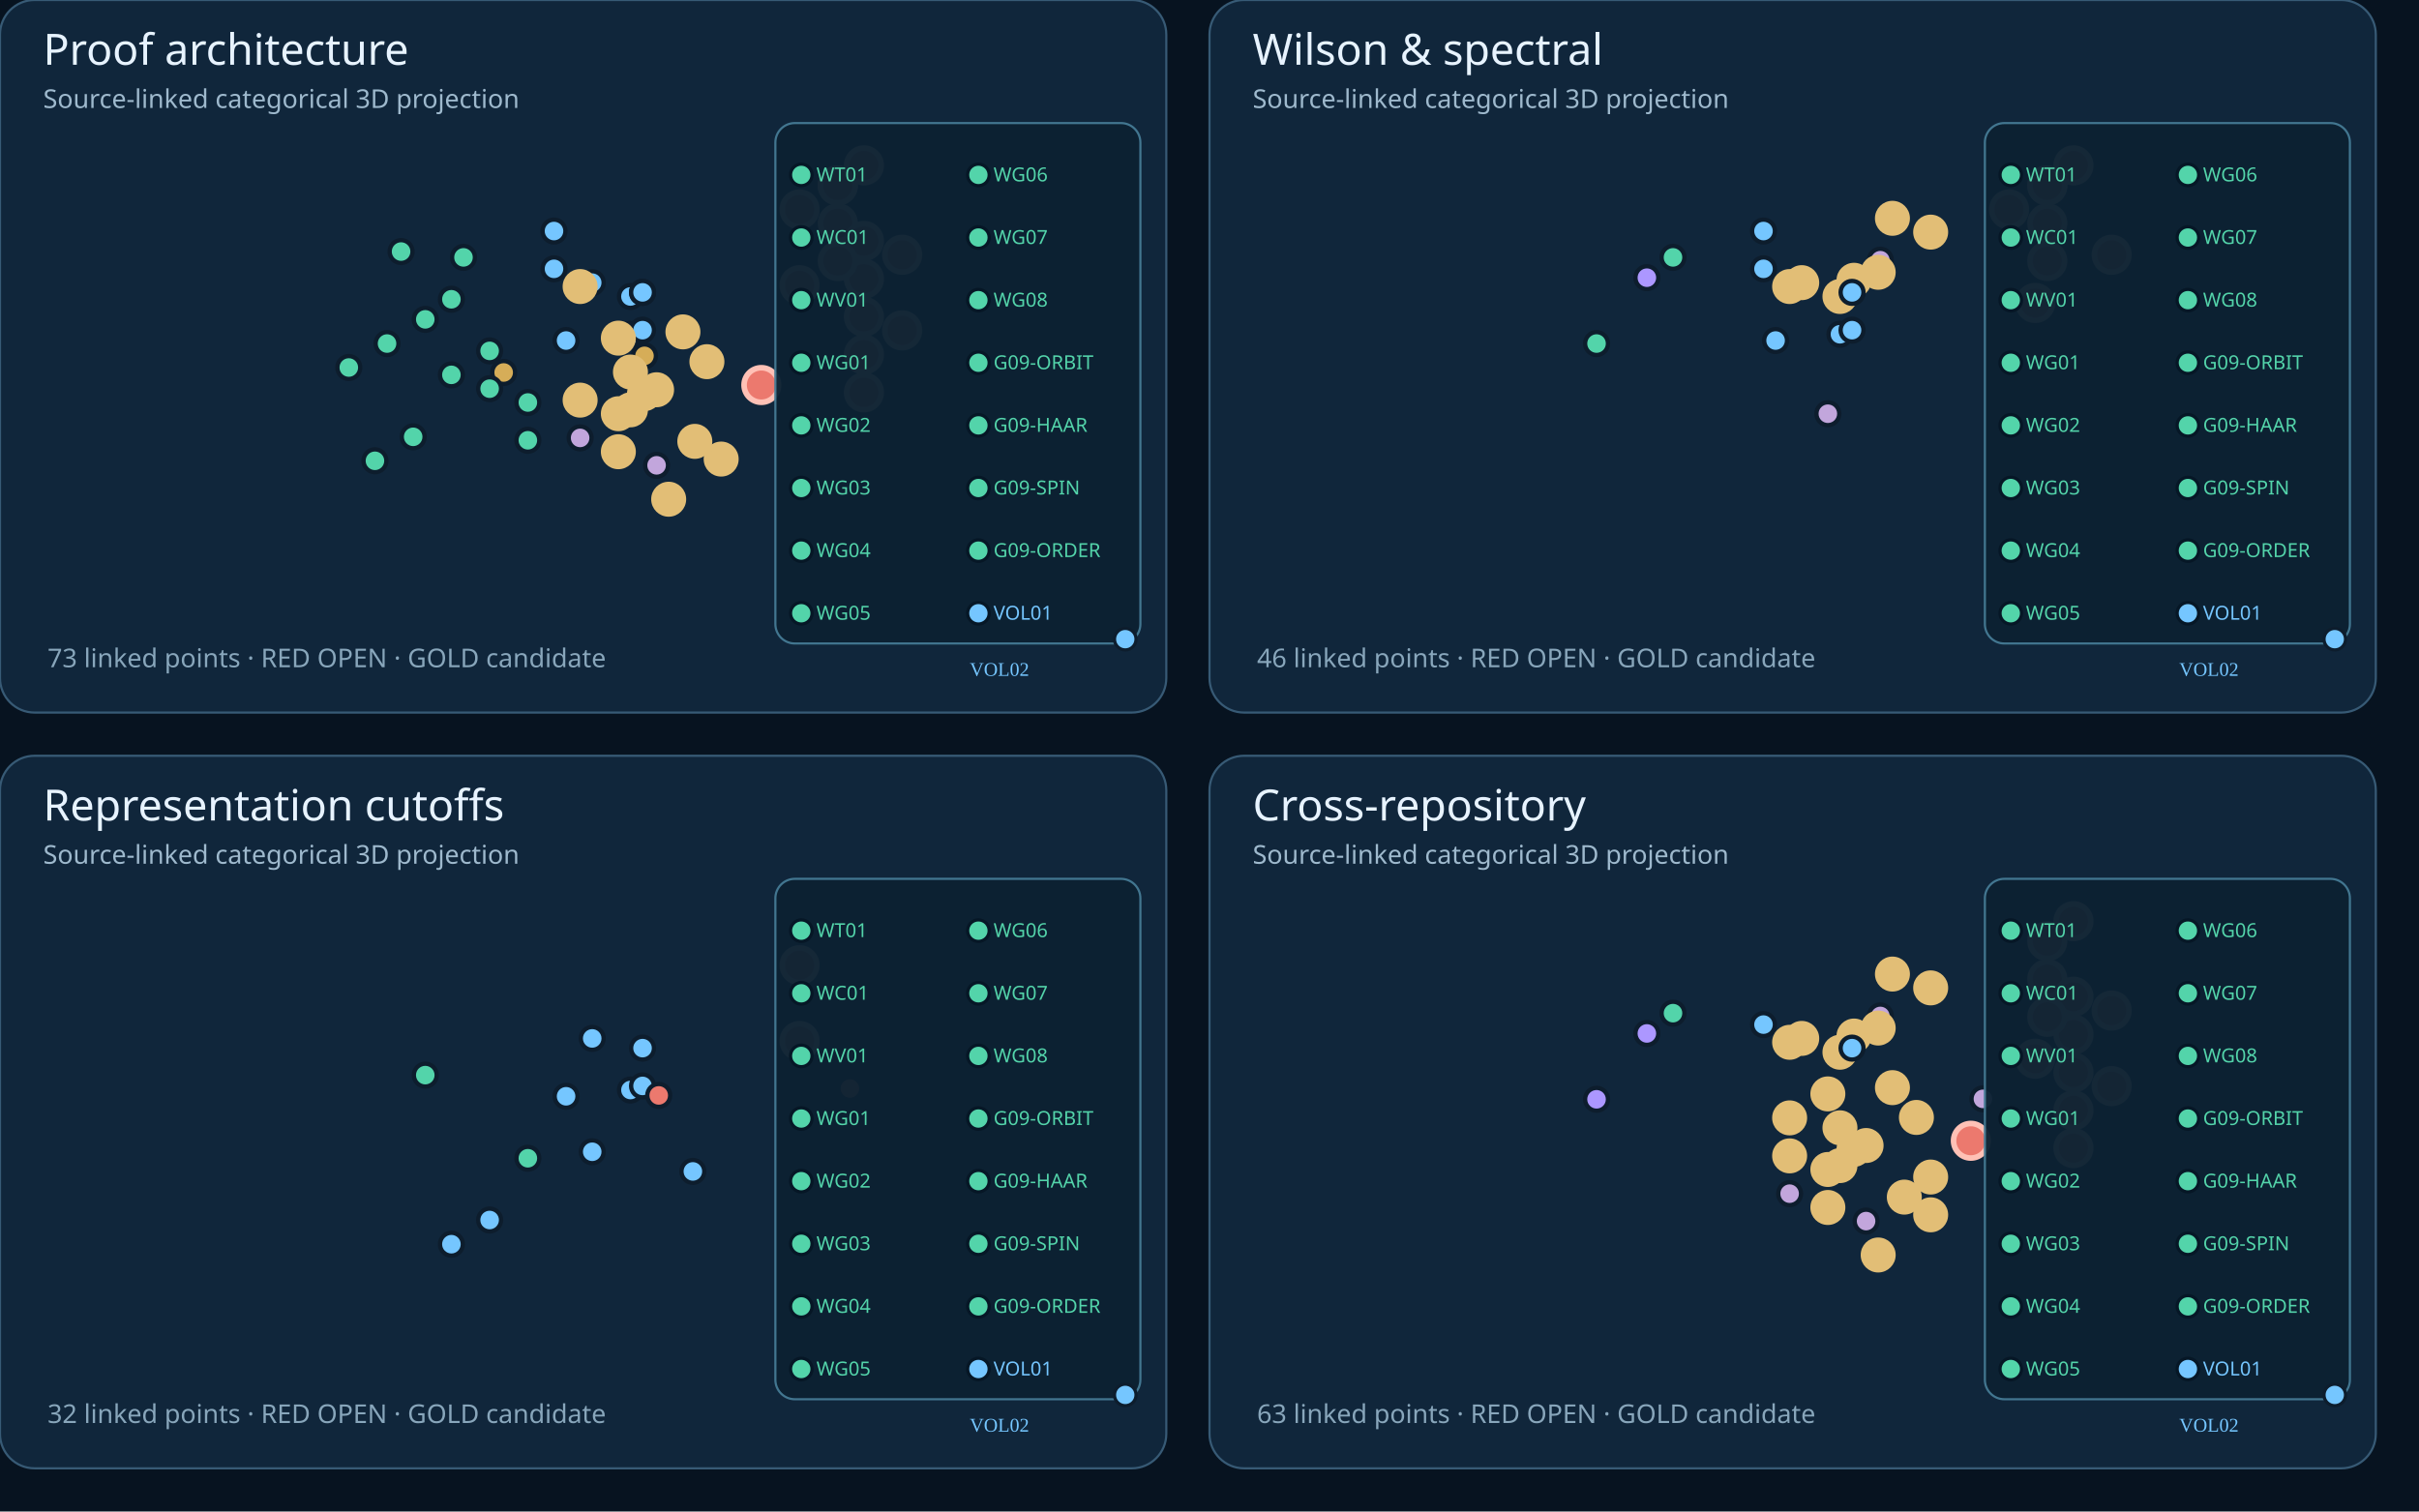
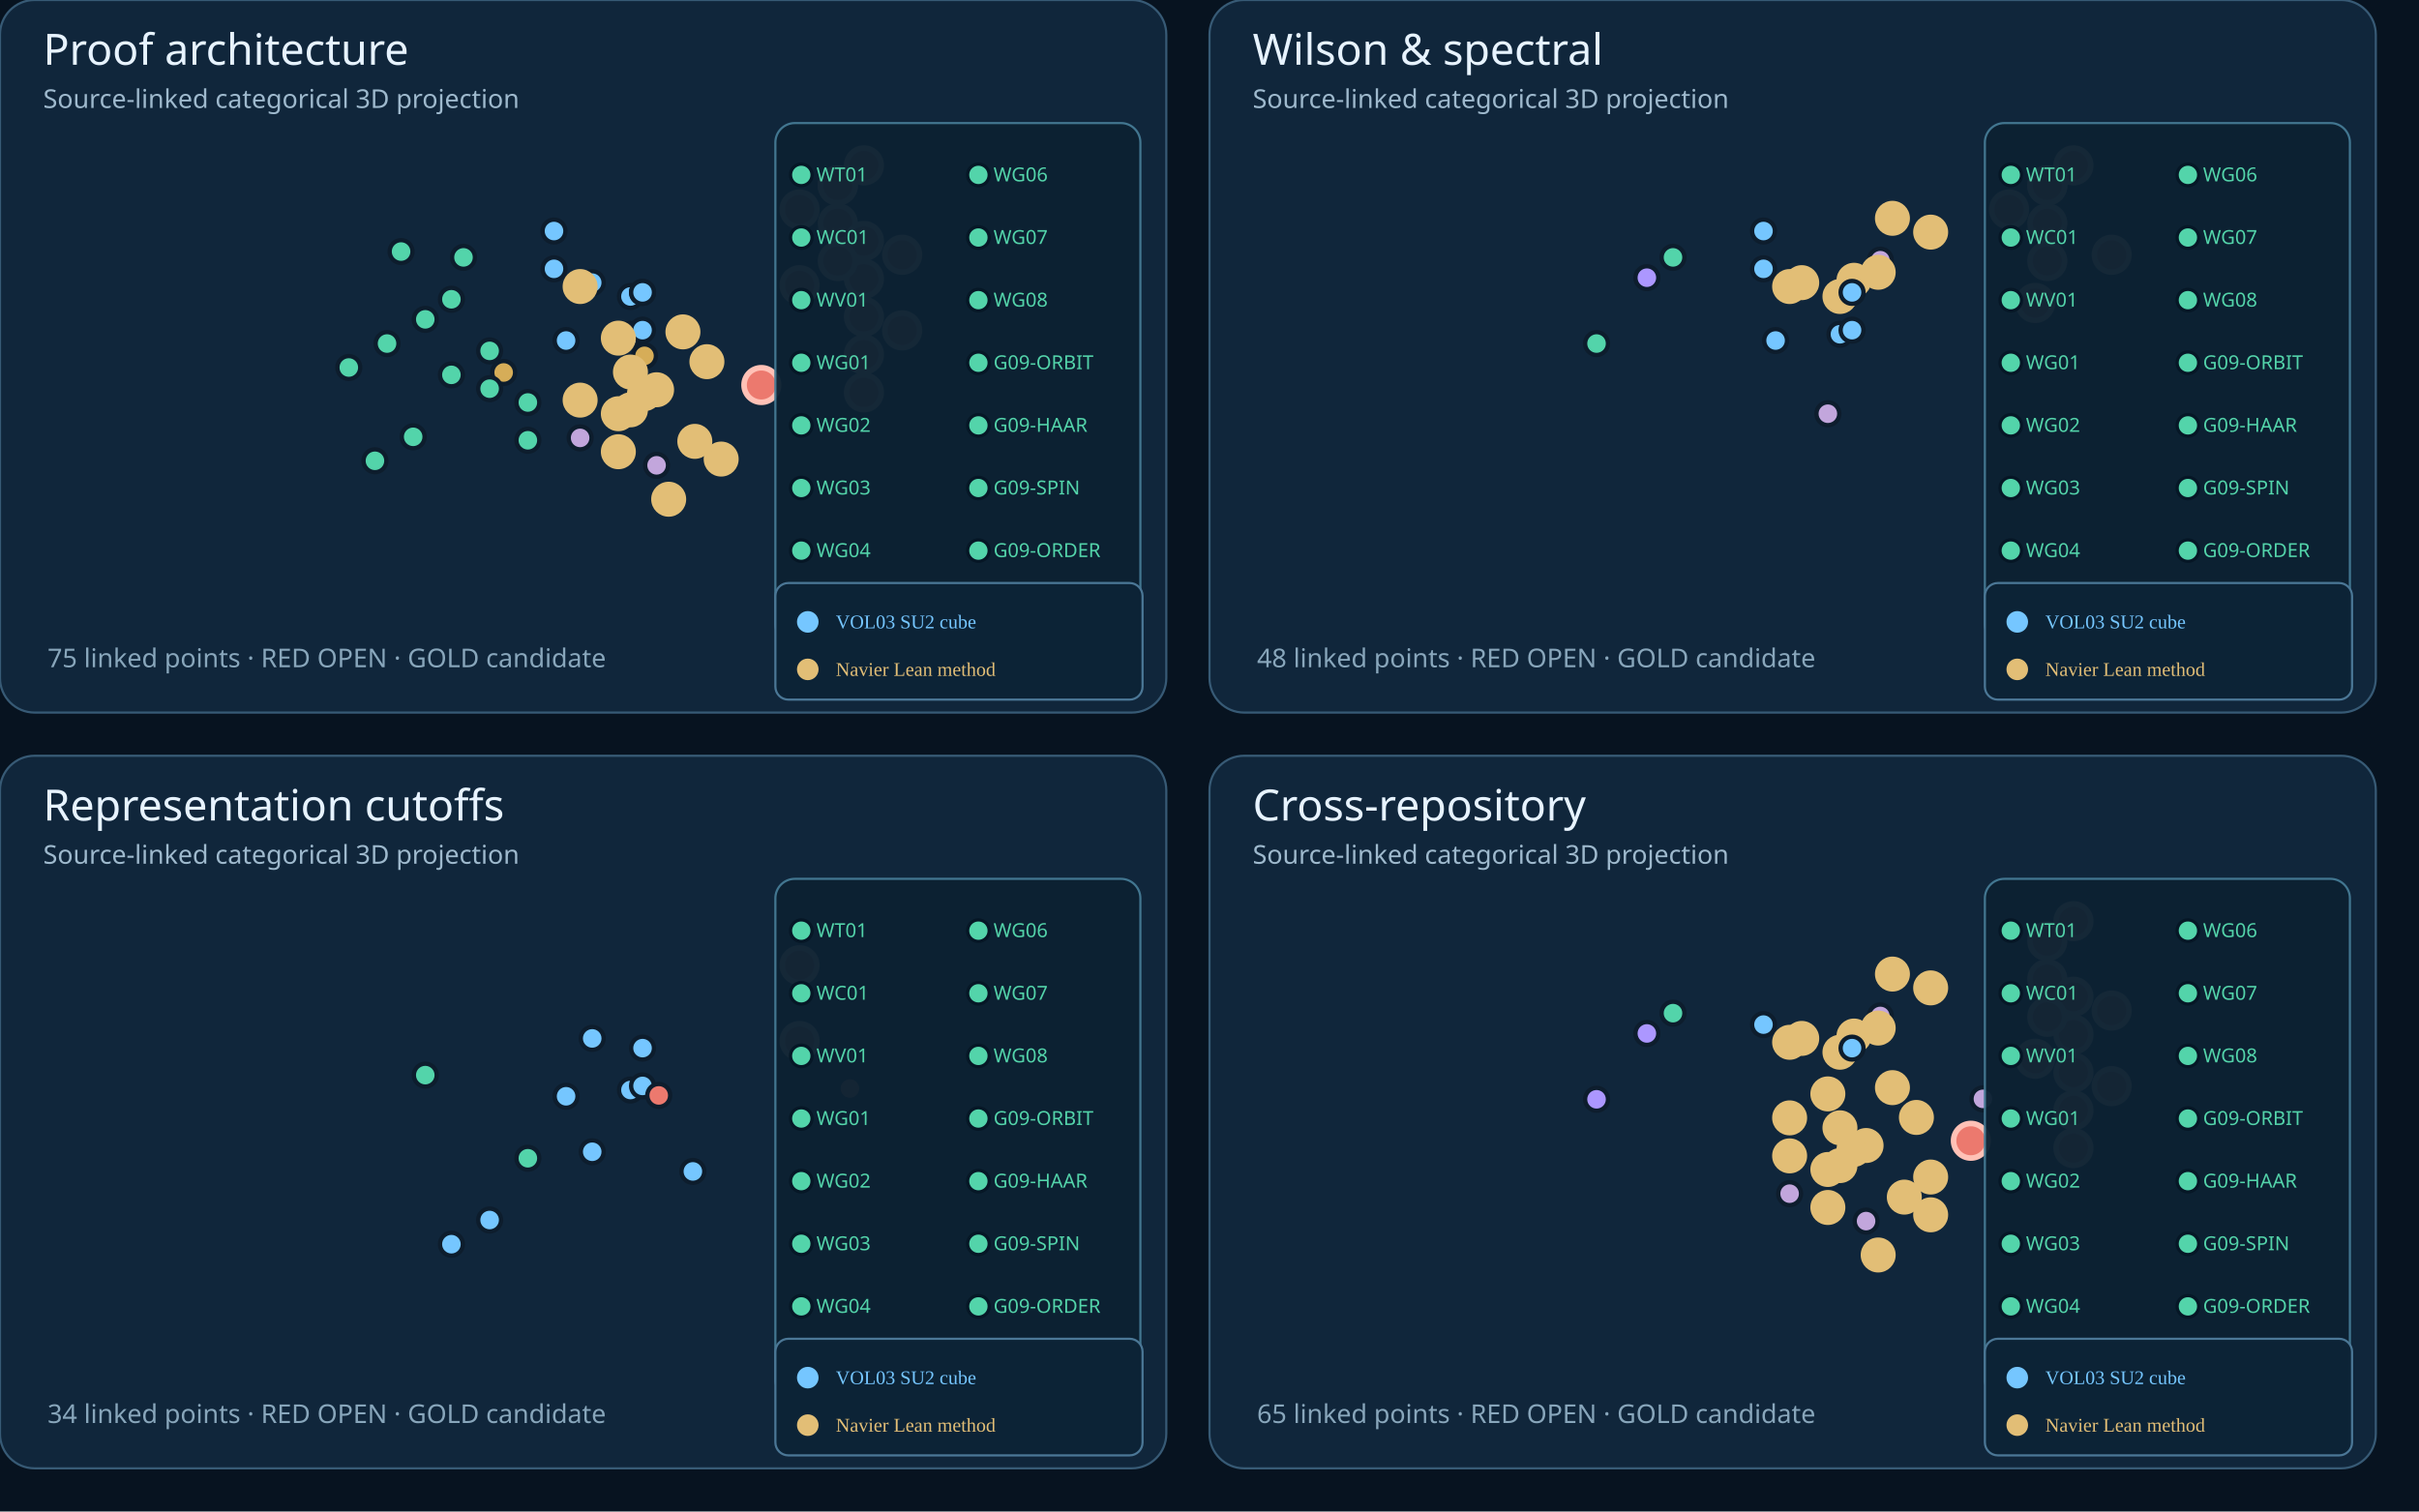
<svg xmlns="http://www.w3.org/2000/svg" width="1120" height="700" viewBox="0 0 1120 700">
  <rect width="1120" height="700" fill="#071320" />
  <g transform="translate(0,0)">
    <rect width="540" height="330" rx="16" fill="#10263b" stroke="#375a75" />
    <text x="20" y="30" fill="#e7f3ff" font-size="20" font-family="system-ui">Proof architecture</text>
    <text x="20" y="50" fill="#9eb9cd" font-size="12" font-family="system-ui">Source-linked categorical 3D projection</text>
    <circle cx="173.6" cy="213.4" r="5.3" fill="#53d4aa" stroke="#0d1d2d" stroke-width="2" />
    <circle cx="161.5" cy="170.2" r="5.3" fill="#53d4aa" stroke="#0d1d2d" stroke-width="2" />
    <circle cx="185.7" cy="116.5" r="5.3" fill="#53d4aa" stroke="#0d1d2d" stroke-width="2" />
    <circle cx="179.2" cy="159.1" r="5.3" fill="#53d4aa" stroke="#0d1d2d" stroke-width="2" />
    <circle cx="191.3" cy="202.3" r="5.3" fill="#53d4aa" stroke="#0d1d2d" stroke-width="2" />
    <circle cx="196.9" cy="147.9" r="5.3" fill="#53d4aa" stroke="#0d1d2d" stroke-width="2" />
    <circle cx="209" cy="173.6" r="5.3" fill="#53d4aa" stroke="#0d1d2d" stroke-width="2" />
    <circle cx="233.2" cy="172.5" r="5.3" fill="#d6ad58" stroke="#0d1d2d" stroke-width="2" />
    <circle cx="226.7" cy="180" r="5.3" fill="#53d4aa" stroke="#0d1d2d" stroke-width="2" />
    <circle cx="226.7" cy="162.5" r="5.3" fill="#53d4aa" stroke="#0d1d2d" stroke-width="2" />
    <circle cx="209" cy="138.6" r="5.3" fill="#53d4aa" stroke="#0d1d2d" stroke-width="2" />
    <circle cx="244.4" cy="186.4" r="5.3" fill="#53d4aa" stroke="#0d1d2d" stroke-width="2" />
    <circle cx="244.4" cy="203.9" r="5.3" fill="#53d4aa" stroke="#0d1d2d" stroke-width="2" />
    <circle cx="298.4" cy="164.8" r="5.3" fill="#d6ad58" stroke="#0d1d2d" stroke-width="2" />
    <circle cx="316.2" cy="153.7" r="5.3" fill="#d6ad58" stroke="#0d1d2d" stroke-width="2" />
    <circle cx="214.6" cy="119.2" r="5.3" fill="#53d4aa" stroke="#0d1d2d" stroke-width="2" />
    <circle cx="256.5" cy="107" r="5.3" fill="#75c6ff" stroke="#0d1d2d" stroke-width="2" />
    <circle cx="256.5" cy="124.5" r="5.3" fill="#75c6ff" stroke="#0d1d2d" stroke-width="2" />
    <circle cx="274.2" cy="130.9" r="5.3" fill="#75c6ff" stroke="#0d1d2d" stroke-width="2" />
    <circle cx="262.1" cy="157.7" r="5.3" fill="#75c6ff" stroke="#0d1d2d" stroke-width="2" />
    <circle cx="291.9" cy="137.3" r="5.3" fill="#75c6ff" stroke="#0d1d2d" stroke-width="2" />
    <circle cx="291.9" cy="154.8" r="5.3" fill="#75c6ff" stroke="#0d1d2d" stroke-width="2" />
    <circle cx="297.5" cy="152.9" r="5.3" fill="#75c6ff" stroke="#0d1d2d" stroke-width="2" />
    <circle cx="297.5" cy="135.4" r="5.3" fill="#75c6ff" stroke="#0d1d2d" stroke-width="2" />
    <circle cx="387.9" cy="103.4" r="8" fill="#ec796e" stroke="#ffc1b6" stroke-width="2.6" />
    <circle cx="387.9" cy="85.9" r="8" fill="#ec796e" stroke="#ffc1b6" stroke-width="2.6" />
    <circle cx="400" cy="146.7" r="8" fill="#ec796e" stroke="#ffc1b6" stroke-width="2.6" />
    <circle cx="400" cy="111.6" r="8" fill="#ec796e" stroke="#ffc1b6" stroke-width="2.6" />
    <circle cx="400" cy="129.1" r="8" fill="#ec796e" stroke="#ffc1b6" stroke-width="2.6" />
    <circle cx="268.6" cy="202.8" r="5.3" fill="#c2a6dc" stroke="#0d1d2d" stroke-width="2" />
    <circle cx="304" cy="215.5" r="5.3" fill="#c2a6dc" stroke="#0d1d2d" stroke-width="2" />
    <circle cx="387.9" cy="120.9" r="8" fill="#ec796e" stroke="#ffc1b6" stroke-width="2.6" />
    <circle cx="370.2" cy="97" r="8" fill="#ec796e" stroke="#ffc1b6" stroke-width="2.6" />
    <circle cx="352.5" cy="178.3" r="8" fill="#ec796e" stroke="#ffc1b6" stroke-width="2.6" />
    <circle cx="387.9" cy="85.9" r="8" fill="#ec796e" stroke="#ffc1b6" stroke-width="2.6" />
    <circle cx="400" cy="76.6" r="8" fill="#ec796e" stroke="#ffc1b6" stroke-width="2.6" />
    <circle cx="370.2" cy="132.1" r="8" fill="#ec796e" stroke="#ffc1b6" stroke-width="2.6" />
    <circle cx="400" cy="164.2" r="8" fill="#ec796e" stroke="#ffc1b6" stroke-width="2.6" />
    <circle cx="400" cy="181.7" r="8" fill="#ec796e" stroke="#ffc1b6" stroke-width="2.6" />
    <circle cx="417.7" cy="153" r="8" fill="#ec796e" stroke="#ffc1b6" stroke-width="2.6" />
    <circle cx="417.7" cy="118" r="8" fill="#ec796e" stroke="#ffc1b6" stroke-width="2.6" />
    <circle cx="286.3" cy="209.2" r="7" fill="#e2be76" stroke="#e2be76" stroke-width="2.2" />
    <circle cx="304" cy="180.5" r="7" fill="#e2be76" stroke="#e2be76" stroke-width="2.2" />
    <circle cx="286.3" cy="156.6" r="7" fill="#e2be76" stroke="#e2be76" stroke-width="2.2" />
    <circle cx="268.6" cy="185.3" r="7" fill="#e2be76" stroke="#e2be76" stroke-width="2.2" />
    <circle cx="291.9" cy="172.3" r="7" fill="#e2be76" stroke="#e2be76" stroke-width="2.2" />
    <circle cx="291.9" cy="189.8" r="7" fill="#e2be76" stroke="#e2be76" stroke-width="2.2" />
    <circle cx="309.6" cy="231.2" r="7" fill="#e2be76" stroke="#e2be76" stroke-width="2.2" />
    <circle cx="327.3" cy="167.5" r="7" fill="#e2be76" stroke="#e2be76" stroke-width="2.2" />
    <circle cx="286.3" cy="191.6" r="7" fill="#e2be76" stroke="#e2be76" stroke-width="2.2" />
    <circle cx="333.9" cy="212.6" r="7" fill="#e2be76" stroke="#e2be76" stroke-width="2.2" />
    <circle cx="298.4" cy="182.3" r="7" fill="#e2be76" stroke="#e2be76" stroke-width="2.2" />
    <circle cx="268.6" cy="132.7" r="7" fill="#e2be76" stroke="#e2be76" stroke-width="2.2" />
    <circle cx="321.7" cy="204.4" r="7" fill="#e2be76" stroke="#e2be76" stroke-width="2.2" />
    <circle cx="316.2" cy="153.7" r="7" fill="#e2be76" stroke="#e2be76" stroke-width="2.2" />
    <circle cx="297.5" cy="135.4" r="5.3" fill="#75c6ff" stroke="#0d1d2d" stroke-width="2" />
-     <text x="22" y="309" fill="#88a6bb" font-size="12" font-family="system-ui">73 linked points · RED OPEN · GOLD candidate</text>
+     <text x="22" y="309" fill="#88a6bb" font-size="12" font-family="system-ui">75 linked points · RED OPEN · GOLD candidate</text>
    <g role="group" aria-label="New WG09 and volume proof nodes">
      <rect x="359" y="57" width="169" height="241" rx="9" fill="#0b2132" stroke="#447a94" stroke-width="1" opacity=".96" />
      <a href="index.html#YM4-WT01">
        <circle cx="371" cy="81" r="5" fill="#53d4aa" stroke="#061726" stroke-width="1.5" />
        <text x="378" y="84" font-size="9" fill="#53d4aa" font-family="system-ui">WT01</text>
      </a>
      <a href="index.html#YM4-WC01">
        <circle cx="371" cy="110" r="5" fill="#53d4aa" stroke="#061726" stroke-width="1.5" />
        <text x="378" y="113" font-size="9" fill="#53d4aa" font-family="system-ui">WC01</text>
      </a>
      <a href="index.html#YM4-WV01">
        <circle cx="371" cy="139" r="5" fill="#53d4aa" stroke="#061726" stroke-width="1.5" />
        <text x="378" y="142" font-size="9" fill="#53d4aa" font-family="system-ui">WV01</text>
      </a>
      <a href="index.html#YM4-WG01">
        <circle cx="371" cy="168" r="5" fill="#53d4aa" stroke="#061726" stroke-width="1.5" />
        <text x="378" y="171" font-size="9" fill="#53d4aa" font-family="system-ui">WG01</text>
      </a>
      <a href="index.html#YM4-WG02">
        <circle cx="371" cy="197" r="5" fill="#53d4aa" stroke="#061726" stroke-width="1.5" />
        <text x="378" y="200" font-size="9" fill="#53d4aa" font-family="system-ui">WG02</text>
      </a>
      <a href="index.html#YM4-WG03">
        <circle cx="371" cy="226" r="5" fill="#53d4aa" stroke="#061726" stroke-width="1.5" />
        <text x="378" y="229" font-size="9" fill="#53d4aa" font-family="system-ui">WG03</text>
      </a>
      <a href="index.html#YM4-WG04">
        <circle cx="371" cy="255" r="5" fill="#53d4aa" stroke="#061726" stroke-width="1.5" />
        <text x="378" y="258" font-size="9" fill="#53d4aa" font-family="system-ui">WG04</text>
      </a>
      <a href="index.html#YM4-WG05">
        <circle cx="371" cy="284" r="5" fill="#53d4aa" stroke="#061726" stroke-width="1.5" />
        <text x="378" y="287" font-size="9" fill="#53d4aa" font-family="system-ui">WG05</text>
      </a>
      <a href="index.html#YM4-WG06">
        <circle cx="453" cy="81" r="5" fill="#53d4aa" stroke="#061726" stroke-width="1.5" />
        <text x="460" y="84" font-size="9" fill="#53d4aa" font-family="system-ui">WG06</text>
      </a>
      <a href="index.html#YM4-WG07">
        <circle cx="453" cy="110" r="5" fill="#53d4aa" stroke="#061726" stroke-width="1.5" />
        <text x="460" y="113" font-size="9" fill="#53d4aa" font-family="system-ui">WG07</text>
      </a>
      <a href="index.html#YM4-WG08">
        <circle cx="453" cy="139" r="5" fill="#53d4aa" stroke="#061726" stroke-width="1.5" />
        <text x="460" y="142" font-size="9" fill="#53d4aa" font-family="system-ui">WG08</text>
      </a>
      <a href="index.html#YM4-WG09-ORBIT">
        <circle cx="453" cy="168" r="5" fill="#53d4aa" stroke="#061726" stroke-width="1.5" />
        <text x="460" y="171" font-size="9" fill="#53d4aa" font-family="system-ui">G09-ORBIT</text>
      </a>
      <a href="index.html#YM4-WG09-HAAR">
        <circle cx="453" cy="197" r="5" fill="#53d4aa" stroke="#061726" stroke-width="1.5" />
        <text x="460" y="200" font-size="9" fill="#53d4aa" font-family="system-ui">G09-HAAR</text>
      </a>
      <a href="index.html#YM4-WG09-SPIN">
        <circle cx="453" cy="226" r="5" fill="#53d4aa" stroke="#061726" stroke-width="1.5" />
        <text x="460" y="229" font-size="9" fill="#53d4aa" font-family="system-ui">G09-SPIN</text>
      </a>
      <a href="index.html#YM4-WG09-ORDER">
        <circle cx="453" cy="255" r="5" fill="#53d4aa" stroke="#061726" stroke-width="1.5" />
        <text x="460" y="258" font-size="9" fill="#53d4aa" font-family="system-ui">G09-ORDER</text>
      </a>
      <a href="index.html#YM4-VOL01">
        <circle cx="453" cy="284" r="5" fill="#75c6ff" stroke="#061726" stroke-width="1.5" />
        <text x="460" y="287" font-size="9" fill="#75c6ff" font-family="system-ui">VOL01</text>
      </a>
      <a href="index.html#YM4-VOL02">
        <circle cx="521" cy="296" r="5" fill="#75c6ff" stroke="#0d1d2d" stroke-width="1.5" />
        <text x="449" y="313" font-size="9" fill="#75c6ff">VOL02</text>
      </a>
+       <g role="group" aria-label="VOL03 exact SU2 Haar and Navier Lean method">
+         <rect x="359" y="270" width="170" height="54" rx="6" fill="#0c2336" stroke="#4b7796" stroke-width="1" />
+         <a href="index.html#YM4-VOL03">
+           <circle cx="374" cy="288" r="5" fill="#75c6ff" />
+           <text x="387" y="291" fill="#75c6ff" font-size="9">VOL03 SU2 cube</text>
+         </a>
+         <a href="index.html#EXT-NS-CELL">
+           <circle cx="374" cy="310" r="5" fill="#e2be76" />
+           <text x="387" y="313" fill="#e2be76" font-size="9">Navier Lean method</text>
+         </a>
+       </g>
    </g>
  </g>
  <g transform="translate(560,0)">
    <rect width="540" height="330" rx="16" fill="#10263b" stroke="#375a75" />
    <text x="20" y="30" fill="#e7f3ff" font-size="20" font-family="system-ui">Wilson &amp; spectral</text>
    <text x="20" y="50" fill="#9eb9cd" font-size="12" font-family="system-ui">Source-linked categorical 3D projection</text>
    <circle cx="179.2" cy="159.1" r="5.3" fill="#53d4aa" stroke="#0d1d2d" stroke-width="2" />
    <circle cx="214.6" cy="119.2" r="5.3" fill="#53d4aa" stroke="#0d1d2d" stroke-width="2" />
    <circle cx="256.5" cy="107" r="5.3" fill="#75c6ff" stroke="#0d1d2d" stroke-width="2" />
    <circle cx="256.5" cy="124.5" r="5.3" fill="#75c6ff" stroke="#0d1d2d" stroke-width="2" />
    <circle cx="274.2" cy="130.9" r="5.3" fill="#75c6ff" stroke="#0d1d2d" stroke-width="2" />
    <circle cx="262.1" cy="157.7" r="5.3" fill="#75c6ff" stroke="#0d1d2d" stroke-width="2" />
    <circle cx="291.9" cy="137.3" r="5.3" fill="#75c6ff" stroke="#0d1d2d" stroke-width="2" />
    <circle cx="291.9" cy="154.8" r="5.3" fill="#75c6ff" stroke="#0d1d2d" stroke-width="2" />
    <circle cx="297.5" cy="152.9" r="5.3" fill="#75c6ff" stroke="#0d1d2d" stroke-width="2" />
    <circle cx="297.5" cy="135.4" r="5.3" fill="#75c6ff" stroke="#0d1d2d" stroke-width="2" />
    <circle cx="387.9" cy="103.4" r="8" fill="#ec796e" stroke="#ffc1b6" stroke-width="2.6" />
    <circle cx="387.9" cy="85.9" r="8" fill="#ec796e" stroke="#ffc1b6" stroke-width="2.6" />
    <circle cx="202.5" cy="128.6" r="5.3" fill="#ac97ff" stroke="#0d1d2d" stroke-width="2" />
    <circle cx="286.3" cy="191.6" r="5.3" fill="#c2a6dc" stroke="#0d1d2d" stroke-width="2" />
    <circle cx="310.6" cy="120.5" r="5.3" fill="#c2a6dc" stroke="#0d1d2d" stroke-width="2" />
    <circle cx="387.9" cy="120.9" r="8" fill="#ec796e" stroke="#ffc1b6" stroke-width="2.6" />
    <circle cx="370.2" cy="97" r="8" fill="#ec796e" stroke="#ffc1b6" stroke-width="2.6" />
    <circle cx="387.9" cy="85.9" r="8" fill="#ec796e" stroke="#ffc1b6" stroke-width="2.6" />
    <circle cx="400" cy="76.6" r="8" fill="#ec796e" stroke="#ffc1b6" stroke-width="2.6" />
    <circle cx="417.7" cy="118" r="8" fill="#ec796e" stroke="#ffc1b6" stroke-width="2.6" />
    <circle cx="382.3" cy="140.3" r="8" fill="#ec796e" stroke="#ffc1b6" stroke-width="2.6" />
    <circle cx="274.2" cy="130.9" r="7" fill="#e2be76" stroke="#e2be76" stroke-width="2.2" />
    <circle cx="291.9" cy="137.3" r="7" fill="#e2be76" stroke="#e2be76" stroke-width="2.2" />
    <circle cx="309.6" cy="126.1" r="7" fill="#e2be76" stroke="#e2be76" stroke-width="2.2" />
    <circle cx="268.6" cy="132.7" r="7" fill="#e2be76" stroke="#e2be76" stroke-width="2.2" />
    <circle cx="298.4" cy="129.8" r="7" fill="#e2be76" stroke="#e2be76" stroke-width="2.2" />
    <circle cx="316.2" cy="101.1" r="7" fill="#e2be76" stroke="#e2be76" stroke-width="2.2" />
    <circle cx="333.9" cy="107.5" r="7" fill="#e2be76" stroke="#e2be76" stroke-width="2.2" />
    <circle cx="297.5" cy="135.4" r="5.3" fill="#75c6ff" stroke="#0d1d2d" stroke-width="2" />
-     <text x="22" y="309" fill="#88a6bb" font-size="12" font-family="system-ui">46 linked points · RED OPEN · GOLD candidate</text>
+     <text x="22" y="309" fill="#88a6bb" font-size="12" font-family="system-ui">48 linked points · RED OPEN · GOLD candidate</text>
    <g role="group" aria-label="New WG09 and volume proof nodes">
      <rect x="359" y="57" width="169" height="241" rx="9" fill="#0b2132" stroke="#447a94" stroke-width="1" opacity=".96" />
      <a href="index.html#YM4-WT01">
        <circle cx="371" cy="81" r="5" fill="#53d4aa" stroke="#061726" stroke-width="1.5" />
        <text x="378" y="84" font-size="9" fill="#53d4aa" font-family="system-ui">WT01</text>
      </a>
      <a href="index.html#YM4-WC01">
        <circle cx="371" cy="110" r="5" fill="#53d4aa" stroke="#061726" stroke-width="1.5" />
        <text x="378" y="113" font-size="9" fill="#53d4aa" font-family="system-ui">WC01</text>
      </a>
      <a href="index.html#YM4-WV01">
        <circle cx="371" cy="139" r="5" fill="#53d4aa" stroke="#061726" stroke-width="1.5" />
        <text x="378" y="142" font-size="9" fill="#53d4aa" font-family="system-ui">WV01</text>
      </a>
      <a href="index.html#YM4-WG01">
        <circle cx="371" cy="168" r="5" fill="#53d4aa" stroke="#061726" stroke-width="1.5" />
        <text x="378" y="171" font-size="9" fill="#53d4aa" font-family="system-ui">WG01</text>
      </a>
      <a href="index.html#YM4-WG02">
        <circle cx="371" cy="197" r="5" fill="#53d4aa" stroke="#061726" stroke-width="1.5" />
        <text x="378" y="200" font-size="9" fill="#53d4aa" font-family="system-ui">WG02</text>
      </a>
      <a href="index.html#YM4-WG03">
        <circle cx="371" cy="226" r="5" fill="#53d4aa" stroke="#061726" stroke-width="1.5" />
        <text x="378" y="229" font-size="9" fill="#53d4aa" font-family="system-ui">WG03</text>
      </a>
      <a href="index.html#YM4-WG04">
        <circle cx="371" cy="255" r="5" fill="#53d4aa" stroke="#061726" stroke-width="1.5" />
        <text x="378" y="258" font-size="9" fill="#53d4aa" font-family="system-ui">WG04</text>
      </a>
      <a href="index.html#YM4-WG05">
        <circle cx="371" cy="284" r="5" fill="#53d4aa" stroke="#061726" stroke-width="1.5" />
        <text x="378" y="287" font-size="9" fill="#53d4aa" font-family="system-ui">WG05</text>
      </a>
      <a href="index.html#YM4-WG06">
        <circle cx="453" cy="81" r="5" fill="#53d4aa" stroke="#061726" stroke-width="1.5" />
        <text x="460" y="84" font-size="9" fill="#53d4aa" font-family="system-ui">WG06</text>
      </a>
      <a href="index.html#YM4-WG07">
        <circle cx="453" cy="110" r="5" fill="#53d4aa" stroke="#061726" stroke-width="1.5" />
        <text x="460" y="113" font-size="9" fill="#53d4aa" font-family="system-ui">WG07</text>
      </a>
      <a href="index.html#YM4-WG08">
        <circle cx="453" cy="139" r="5" fill="#53d4aa" stroke="#061726" stroke-width="1.5" />
        <text x="460" y="142" font-size="9" fill="#53d4aa" font-family="system-ui">WG08</text>
      </a>
      <a href="index.html#YM4-WG09-ORBIT">
        <circle cx="453" cy="168" r="5" fill="#53d4aa" stroke="#061726" stroke-width="1.5" />
        <text x="460" y="171" font-size="9" fill="#53d4aa" font-family="system-ui">G09-ORBIT</text>
      </a>
      <a href="index.html#YM4-WG09-HAAR">
        <circle cx="453" cy="197" r="5" fill="#53d4aa" stroke="#061726" stroke-width="1.5" />
        <text x="460" y="200" font-size="9" fill="#53d4aa" font-family="system-ui">G09-HAAR</text>
      </a>
      <a href="index.html#YM4-WG09-SPIN">
        <circle cx="453" cy="226" r="5" fill="#53d4aa" stroke="#061726" stroke-width="1.5" />
        <text x="460" y="229" font-size="9" fill="#53d4aa" font-family="system-ui">G09-SPIN</text>
      </a>
      <a href="index.html#YM4-WG09-ORDER">
        <circle cx="453" cy="255" r="5" fill="#53d4aa" stroke="#061726" stroke-width="1.5" />
        <text x="460" y="258" font-size="9" fill="#53d4aa" font-family="system-ui">G09-ORDER</text>
      </a>
      <a href="index.html#YM4-VOL01">
        <circle cx="453" cy="284" r="5" fill="#75c6ff" stroke="#061726" stroke-width="1.5" />
        <text x="460" y="287" font-size="9" fill="#75c6ff" font-family="system-ui">VOL01</text>
      </a>
      <a href="index.html#YM4-VOL02">
        <circle cx="521" cy="296" r="5" fill="#75c6ff" stroke="#0d1d2d" stroke-width="1.5" />
        <text x="449" y="313" font-size="9" fill="#75c6ff">VOL02</text>
      </a>
+       <g role="group" aria-label="VOL03 exact SU2 Haar and Navier Lean method">
+         <rect x="359" y="270" width="170" height="54" rx="6" fill="#0c2336" stroke="#4b7796" stroke-width="1" />
+         <a href="index.html#YM4-VOL03">
+           <circle cx="374" cy="288" r="5" fill="#75c6ff" />
+           <text x="387" y="291" fill="#75c6ff" font-size="9">VOL03 SU2 cube</text>
+         </a>
+         <a href="index.html#EXT-NS-CELL">
+           <circle cx="374" cy="310" r="5" fill="#e2be76" />
+           <text x="387" y="313" fill="#e2be76" font-size="9">Navier Lean method</text>
+         </a>
+       </g>
    </g>
  </g>
  <g transform="translate(0,350)">
    <rect width="540" height="330" rx="16" fill="#10263b" stroke="#375a75" />
    <text x="20" y="30" fill="#e7f3ff" font-size="20" font-family="system-ui">Representation cutoffs</text>
    <text x="20" y="50" fill="#9eb9cd" font-size="12" font-family="system-ui">Source-linked categorical 3D projection</text>
    <circle cx="196.9" cy="147.9" r="5.3" fill="#53d4aa" stroke="#0d1d2d" stroke-width="2" />
    <circle cx="244.4" cy="186.4" r="5.3" fill="#53d4aa" stroke="#0d1d2d" stroke-width="2" />
    <circle cx="274.2" cy="130.9" r="5.3" fill="#75c6ff" stroke="#0d1d2d" stroke-width="2" />
    <circle cx="262.1" cy="157.7" r="5.3" fill="#75c6ff" stroke="#0d1d2d" stroke-width="2" />
    <circle cx="291.9" cy="154.8" r="5.3" fill="#75c6ff" stroke="#0d1d2d" stroke-width="2" />
    <circle cx="297.5" cy="152.9" r="5.3" fill="#75c6ff" stroke="#0d1d2d" stroke-width="2" />
    <circle cx="297.5" cy="135.4" r="5.3" fill="#75c6ff" stroke="#0d1d2d" stroke-width="2" />
    <circle cx="209" cy="226.2" r="5.3" fill="#75c6ff" stroke="#0d1d2d" stroke-width="2" />
    <circle cx="226.7" cy="215" r="5.3" fill="#75c6ff" stroke="#0d1d2d" stroke-width="2" />
    <circle cx="305" cy="157.3" r="5.3" fill="#ec796e" stroke="#0d1d2d" stroke-width="2" />
    <circle cx="274.2" cy="183.4" r="5.3" fill="#75c6ff" stroke="#0d1d2d" stroke-width="2" />
    <circle cx="393.5" cy="154.1" r="5.3" fill="#ec796e" stroke="#0d1d2d" stroke-width="2" />
    <circle cx="320.8" cy="192.5" r="5.3" fill="#75c6ff" stroke="#0d1d2d" stroke-width="2" />
    <circle cx="370.2" cy="97" r="8" fill="#ec796e" stroke="#ffc1b6" stroke-width="2.6" />
    <circle cx="370.2" cy="132.1" r="8" fill="#ec796e" stroke="#ffc1b6" stroke-width="2.6" />
-     <text x="22" y="309" fill="#88a6bb" font-size="12" font-family="system-ui">32 linked points · RED OPEN · GOLD candidate</text>
+     <text x="22" y="309" fill="#88a6bb" font-size="12" font-family="system-ui">34 linked points · RED OPEN · GOLD candidate</text>
    <g role="group" aria-label="New WG09 and volume proof nodes">
      <rect x="359" y="57" width="169" height="241" rx="9" fill="#0b2132" stroke="#447a94" stroke-width="1" opacity=".96" />
      <a href="index.html#YM4-WT01">
        <circle cx="371" cy="81" r="5" fill="#53d4aa" stroke="#061726" stroke-width="1.5" />
        <text x="378" y="84" font-size="9" fill="#53d4aa" font-family="system-ui">WT01</text>
      </a>
      <a href="index.html#YM4-WC01">
        <circle cx="371" cy="110" r="5" fill="#53d4aa" stroke="#061726" stroke-width="1.5" />
        <text x="378" y="113" font-size="9" fill="#53d4aa" font-family="system-ui">WC01</text>
      </a>
      <a href="index.html#YM4-WV01">
        <circle cx="371" cy="139" r="5" fill="#53d4aa" stroke="#061726" stroke-width="1.5" />
        <text x="378" y="142" font-size="9" fill="#53d4aa" font-family="system-ui">WV01</text>
      </a>
      <a href="index.html#YM4-WG01">
        <circle cx="371" cy="168" r="5" fill="#53d4aa" stroke="#061726" stroke-width="1.5" />
        <text x="378" y="171" font-size="9" fill="#53d4aa" font-family="system-ui">WG01</text>
      </a>
      <a href="index.html#YM4-WG02">
        <circle cx="371" cy="197" r="5" fill="#53d4aa" stroke="#061726" stroke-width="1.5" />
        <text x="378" y="200" font-size="9" fill="#53d4aa" font-family="system-ui">WG02</text>
      </a>
      <a href="index.html#YM4-WG03">
        <circle cx="371" cy="226" r="5" fill="#53d4aa" stroke="#061726" stroke-width="1.5" />
        <text x="378" y="229" font-size="9" fill="#53d4aa" font-family="system-ui">WG03</text>
      </a>
      <a href="index.html#YM4-WG04">
        <circle cx="371" cy="255" r="5" fill="#53d4aa" stroke="#061726" stroke-width="1.5" />
        <text x="378" y="258" font-size="9" fill="#53d4aa" font-family="system-ui">WG04</text>
      </a>
      <a href="index.html#YM4-WG05">
        <circle cx="371" cy="284" r="5" fill="#53d4aa" stroke="#061726" stroke-width="1.5" />
        <text x="378" y="287" font-size="9" fill="#53d4aa" font-family="system-ui">WG05</text>
      </a>
      <a href="index.html#YM4-WG06">
        <circle cx="453" cy="81" r="5" fill="#53d4aa" stroke="#061726" stroke-width="1.5" />
        <text x="460" y="84" font-size="9" fill="#53d4aa" font-family="system-ui">WG06</text>
      </a>
      <a href="index.html#YM4-WG07">
        <circle cx="453" cy="110" r="5" fill="#53d4aa" stroke="#061726" stroke-width="1.5" />
        <text x="460" y="113" font-size="9" fill="#53d4aa" font-family="system-ui">WG07</text>
      </a>
      <a href="index.html#YM4-WG08">
        <circle cx="453" cy="139" r="5" fill="#53d4aa" stroke="#061726" stroke-width="1.5" />
        <text x="460" y="142" font-size="9" fill="#53d4aa" font-family="system-ui">WG08</text>
      </a>
      <a href="index.html#YM4-WG09-ORBIT">
        <circle cx="453" cy="168" r="5" fill="#53d4aa" stroke="#061726" stroke-width="1.5" />
        <text x="460" y="171" font-size="9" fill="#53d4aa" font-family="system-ui">G09-ORBIT</text>
      </a>
      <a href="index.html#YM4-WG09-HAAR">
        <circle cx="453" cy="197" r="5" fill="#53d4aa" stroke="#061726" stroke-width="1.5" />
        <text x="460" y="200" font-size="9" fill="#53d4aa" font-family="system-ui">G09-HAAR</text>
      </a>
      <a href="index.html#YM4-WG09-SPIN">
        <circle cx="453" cy="226" r="5" fill="#53d4aa" stroke="#061726" stroke-width="1.5" />
        <text x="460" y="229" font-size="9" fill="#53d4aa" font-family="system-ui">G09-SPIN</text>
      </a>
      <a href="index.html#YM4-WG09-ORDER">
        <circle cx="453" cy="255" r="5" fill="#53d4aa" stroke="#061726" stroke-width="1.5" />
        <text x="460" y="258" font-size="9" fill="#53d4aa" font-family="system-ui">G09-ORDER</text>
      </a>
      <a href="index.html#YM4-VOL01">
        <circle cx="453" cy="284" r="5" fill="#75c6ff" stroke="#061726" stroke-width="1.5" />
        <text x="460" y="287" font-size="9" fill="#75c6ff" font-family="system-ui">VOL01</text>
      </a>
      <a href="index.html#YM4-VOL02">
        <circle cx="521" cy="296" r="5" fill="#75c6ff" stroke="#0d1d2d" stroke-width="1.5" />
        <text x="449" y="313" font-size="9" fill="#75c6ff">VOL02</text>
      </a>
+       <g role="group" aria-label="VOL03 exact SU2 Haar and Navier Lean method">
+         <rect x="359" y="270" width="170" height="54" rx="6" fill="#0c2336" stroke="#4b7796" stroke-width="1" />
+         <a href="index.html#YM4-VOL03">
+           <circle cx="374" cy="288" r="5" fill="#75c6ff" />
+           <text x="387" y="291" fill="#75c6ff" font-size="9">VOL03 SU2 cube</text>
+         </a>
+         <a href="index.html#EXT-NS-CELL">
+           <circle cx="374" cy="310" r="5" fill="#e2be76" />
+           <text x="387" y="313" fill="#e2be76" font-size="9">Navier Lean method</text>
+         </a>
+       </g>
    </g>
  </g>
  <g transform="translate(560,350)">
    <rect width="540" height="330" rx="16" fill="#10263b" stroke="#375a75" />
    <text x="20" y="30" fill="#e7f3ff" font-size="20" font-family="system-ui">Cross-repository</text>
    <text x="20" y="50" fill="#9eb9cd" font-size="12" font-family="system-ui">Source-linked categorical 3D projection</text>
    <circle cx="316.2" cy="153.7" r="5.3" fill="#d6ad58" stroke="#0d1d2d" stroke-width="2" />
    <circle cx="214.6" cy="119.2" r="5.3" fill="#53d4aa" stroke="#0d1d2d" stroke-width="2" />
    <circle cx="256.5" cy="124.5" r="5.3" fill="#75c6ff" stroke="#0d1d2d" stroke-width="2" />
    <circle cx="387.9" cy="103.4" r="8" fill="#ec796e" stroke="#ffc1b6" stroke-width="2.6" />
    <circle cx="387.9" cy="85.9" r="8" fill="#ec796e" stroke="#ffc1b6" stroke-width="2.6" />
    <circle cx="400" cy="146.7" r="8" fill="#ec796e" stroke="#ffc1b6" stroke-width="2.6" />
    <circle cx="400" cy="111.6" r="8" fill="#ec796e" stroke="#ffc1b6" stroke-width="2.6" />
    <circle cx="400" cy="129.1" r="8" fill="#ec796e" stroke="#ffc1b6" stroke-width="2.6" />
    <circle cx="202.5" cy="128.6" r="5.3" fill="#ac97ff" stroke="#0d1d2d" stroke-width="2" />
    <circle cx="179.2" cy="159.1" r="5.3" fill="#ac97ff" stroke="#0d1d2d" stroke-width="2" />
    <circle cx="268.6" cy="202.8" r="5.3" fill="#c2a6dc" stroke="#0d1d2d" stroke-width="2" />
    <circle cx="286.3" cy="191.6" r="5.3" fill="#c2a6dc" stroke="#0d1d2d" stroke-width="2" />
    <circle cx="304" cy="215.5" r="5.3" fill="#c2a6dc" stroke="#0d1d2d" stroke-width="2" />
    <circle cx="310.6" cy="120.5" r="5.3" fill="#c2a6dc" stroke="#0d1d2d" stroke-width="2" />
    <circle cx="358.1" cy="158.9" r="5.3" fill="#c2a6dc" stroke="#0d1d2d" stroke-width="2" />
    <circle cx="387.9" cy="120.9" r="8" fill="#ec796e" stroke="#ffc1b6" stroke-width="2.6" />
    <circle cx="352.5" cy="178.3" r="8" fill="#ec796e" stroke="#ffc1b6" stroke-width="2.6" />
    <circle cx="400" cy="76.6" r="8" fill="#ec796e" stroke="#ffc1b6" stroke-width="2.6" />
    <circle cx="400" cy="164.2" r="8" fill="#ec796e" stroke="#ffc1b6" stroke-width="2.6" />
    <circle cx="400" cy="181.7" r="8" fill="#ec796e" stroke="#ffc1b6" stroke-width="2.6" />
    <circle cx="417.7" cy="153" r="8" fill="#ec796e" stroke="#ffc1b6" stroke-width="2.6" />
    <circle cx="417.7" cy="118" r="8" fill="#ec796e" stroke="#ffc1b6" stroke-width="2.6" />
    <circle cx="382.3" cy="140.3" r="8" fill="#ec796e" stroke="#ffc1b6" stroke-width="2.6" />
    <circle cx="286.3" cy="209.2" r="7" fill="#e2be76" stroke="#e2be76" stroke-width="2.2" />
    <circle cx="304" cy="180.5" r="7" fill="#e2be76" stroke="#e2be76" stroke-width="2.2" />
    <circle cx="286.3" cy="156.6" r="7" fill="#e2be76" stroke="#e2be76" stroke-width="2.2" />
    <circle cx="268.6" cy="185.3" r="7" fill="#e2be76" stroke="#e2be76" stroke-width="2.2" />
    <circle cx="268.6" cy="167.7" r="7" fill="#e2be76" stroke="#e2be76" stroke-width="2.2" />
    <circle cx="291.9" cy="172.3" r="7" fill="#e2be76" stroke="#e2be76" stroke-width="2.2" />
    <circle cx="291.9" cy="189.8" r="7" fill="#e2be76" stroke="#e2be76" stroke-width="2.2" />
    <circle cx="309.6" cy="231.2" r="7" fill="#e2be76" stroke="#e2be76" stroke-width="2.2" />
    <circle cx="274.2" cy="130.9" r="7" fill="#e2be76" stroke="#e2be76" stroke-width="2.2" />
    <circle cx="291.9" cy="137.3" r="7" fill="#e2be76" stroke="#e2be76" stroke-width="2.2" />
    <circle cx="327.3" cy="167.5" r="7" fill="#e2be76" stroke="#e2be76" stroke-width="2.2" />
    <circle cx="309.6" cy="126.1" r="7" fill="#e2be76" stroke="#e2be76" stroke-width="2.2" />
    <circle cx="333.9" cy="195.1" r="7" fill="#e2be76" stroke="#e2be76" stroke-width="2.2" />
    <circle cx="286.3" cy="191.6" r="7" fill="#e2be76" stroke="#e2be76" stroke-width="2.2" />
    <circle cx="333.9" cy="212.6" r="7" fill="#e2be76" stroke="#e2be76" stroke-width="2.2" />
    <circle cx="298.4" cy="182.3" r="7" fill="#e2be76" stroke="#e2be76" stroke-width="2.2" />
    <circle cx="268.6" cy="132.7" r="7" fill="#e2be76" stroke="#e2be76" stroke-width="2.2" />
    <circle cx="298.4" cy="129.8" r="7" fill="#e2be76" stroke="#e2be76" stroke-width="2.2" />
    <circle cx="316.2" cy="101.1" r="7" fill="#e2be76" stroke="#e2be76" stroke-width="2.2" />
    <circle cx="333.9" cy="107.5" r="7" fill="#e2be76" stroke="#e2be76" stroke-width="2.2" />
    <circle cx="321.7" cy="204.4" r="7" fill="#e2be76" stroke="#e2be76" stroke-width="2.2" />
    <circle cx="316.2" cy="153.7" r="7" fill="#e2be76" stroke="#e2be76" stroke-width="2.2" />
    <circle cx="297.5" cy="135.4" r="5.3" fill="#75c6ff" stroke="#0d1d2d" stroke-width="2" />
-     <text x="22" y="309" fill="#88a6bb" font-size="12" font-family="system-ui">63 linked points · RED OPEN · GOLD candidate</text>
+     <text x="22" y="309" fill="#88a6bb" font-size="12" font-family="system-ui">65 linked points · RED OPEN · GOLD candidate</text>
    <g role="group" aria-label="New WG09 and volume proof nodes">
      <rect x="359" y="57" width="169" height="241" rx="9" fill="#0b2132" stroke="#447a94" stroke-width="1" opacity=".96" />
      <a href="index.html#YM4-WT01">
        <circle cx="371" cy="81" r="5" fill="#53d4aa" stroke="#061726" stroke-width="1.5" />
        <text x="378" y="84" font-size="9" fill="#53d4aa" font-family="system-ui">WT01</text>
      </a>
      <a href="index.html#YM4-WC01">
        <circle cx="371" cy="110" r="5" fill="#53d4aa" stroke="#061726" stroke-width="1.5" />
        <text x="378" y="113" font-size="9" fill="#53d4aa" font-family="system-ui">WC01</text>
      </a>
      <a href="index.html#YM4-WV01">
        <circle cx="371" cy="139" r="5" fill="#53d4aa" stroke="#061726" stroke-width="1.5" />
        <text x="378" y="142" font-size="9" fill="#53d4aa" font-family="system-ui">WV01</text>
      </a>
      <a href="index.html#YM4-WG01">
        <circle cx="371" cy="168" r="5" fill="#53d4aa" stroke="#061726" stroke-width="1.5" />
        <text x="378" y="171" font-size="9" fill="#53d4aa" font-family="system-ui">WG01</text>
      </a>
      <a href="index.html#YM4-WG02">
        <circle cx="371" cy="197" r="5" fill="#53d4aa" stroke="#061726" stroke-width="1.5" />
        <text x="378" y="200" font-size="9" fill="#53d4aa" font-family="system-ui">WG02</text>
      </a>
      <a href="index.html#YM4-WG03">
        <circle cx="371" cy="226" r="5" fill="#53d4aa" stroke="#061726" stroke-width="1.5" />
        <text x="378" y="229" font-size="9" fill="#53d4aa" font-family="system-ui">WG03</text>
      </a>
      <a href="index.html#YM4-WG04">
        <circle cx="371" cy="255" r="5" fill="#53d4aa" stroke="#061726" stroke-width="1.5" />
        <text x="378" y="258" font-size="9" fill="#53d4aa" font-family="system-ui">WG04</text>
      </a>
      <a href="index.html#YM4-WG05">
        <circle cx="371" cy="284" r="5" fill="#53d4aa" stroke="#061726" stroke-width="1.5" />
        <text x="378" y="287" font-size="9" fill="#53d4aa" font-family="system-ui">WG05</text>
      </a>
      <a href="index.html#YM4-WG06">
        <circle cx="453" cy="81" r="5" fill="#53d4aa" stroke="#061726" stroke-width="1.5" />
        <text x="460" y="84" font-size="9" fill="#53d4aa" font-family="system-ui">WG06</text>
      </a>
      <a href="index.html#YM4-WG07">
        <circle cx="453" cy="110" r="5" fill="#53d4aa" stroke="#061726" stroke-width="1.5" />
        <text x="460" y="113" font-size="9" fill="#53d4aa" font-family="system-ui">WG07</text>
      </a>
      <a href="index.html#YM4-WG08">
        <circle cx="453" cy="139" r="5" fill="#53d4aa" stroke="#061726" stroke-width="1.5" />
        <text x="460" y="142" font-size="9" fill="#53d4aa" font-family="system-ui">WG08</text>
      </a>
      <a href="index.html#YM4-WG09-ORBIT">
        <circle cx="453" cy="168" r="5" fill="#53d4aa" stroke="#061726" stroke-width="1.5" />
        <text x="460" y="171" font-size="9" fill="#53d4aa" font-family="system-ui">G09-ORBIT</text>
      </a>
      <a href="index.html#YM4-WG09-HAAR">
        <circle cx="453" cy="197" r="5" fill="#53d4aa" stroke="#061726" stroke-width="1.5" />
        <text x="460" y="200" font-size="9" fill="#53d4aa" font-family="system-ui">G09-HAAR</text>
      </a>
      <a href="index.html#YM4-WG09-SPIN">
        <circle cx="453" cy="226" r="5" fill="#53d4aa" stroke="#061726" stroke-width="1.5" />
        <text x="460" y="229" font-size="9" fill="#53d4aa" font-family="system-ui">G09-SPIN</text>
      </a>
      <a href="index.html#YM4-WG09-ORDER">
        <circle cx="453" cy="255" r="5" fill="#53d4aa" stroke="#061726" stroke-width="1.5" />
        <text x="460" y="258" font-size="9" fill="#53d4aa" font-family="system-ui">G09-ORDER</text>
      </a>
      <a href="index.html#YM4-VOL01">
        <circle cx="453" cy="284" r="5" fill="#75c6ff" stroke="#061726" stroke-width="1.5" />
        <text x="460" y="287" font-size="9" fill="#75c6ff" font-family="system-ui">VOL01</text>
      </a>
      <a href="index.html#YM4-VOL02">
        <circle cx="521" cy="296" r="5" fill="#75c6ff" stroke="#0d1d2d" stroke-width="1.5" />
        <text x="449" y="313" font-size="9" fill="#75c6ff">VOL02</text>
      </a>
+       <g role="group" aria-label="VOL03 exact SU2 Haar and Navier Lean method">
+         <rect x="359" y="270" width="170" height="54" rx="6" fill="#0c2336" stroke="#4b7796" stroke-width="1" />
+         <a href="index.html#YM4-VOL03">
+           <circle cx="374" cy="288" r="5" fill="#75c6ff" />
+           <text x="387" y="291" fill="#75c6ff" font-size="9">VOL03 SU2 cube</text>
+         </a>
+         <a href="index.html#EXT-NS-CELL">
+           <circle cx="374" cy="310" r="5" fill="#e2be76" />
+           <text x="387" y="313" fill="#e2be76" font-size="9">Navier Lean method</text>
+         </a>
+       </g>
    </g>
  </g>
</svg>
